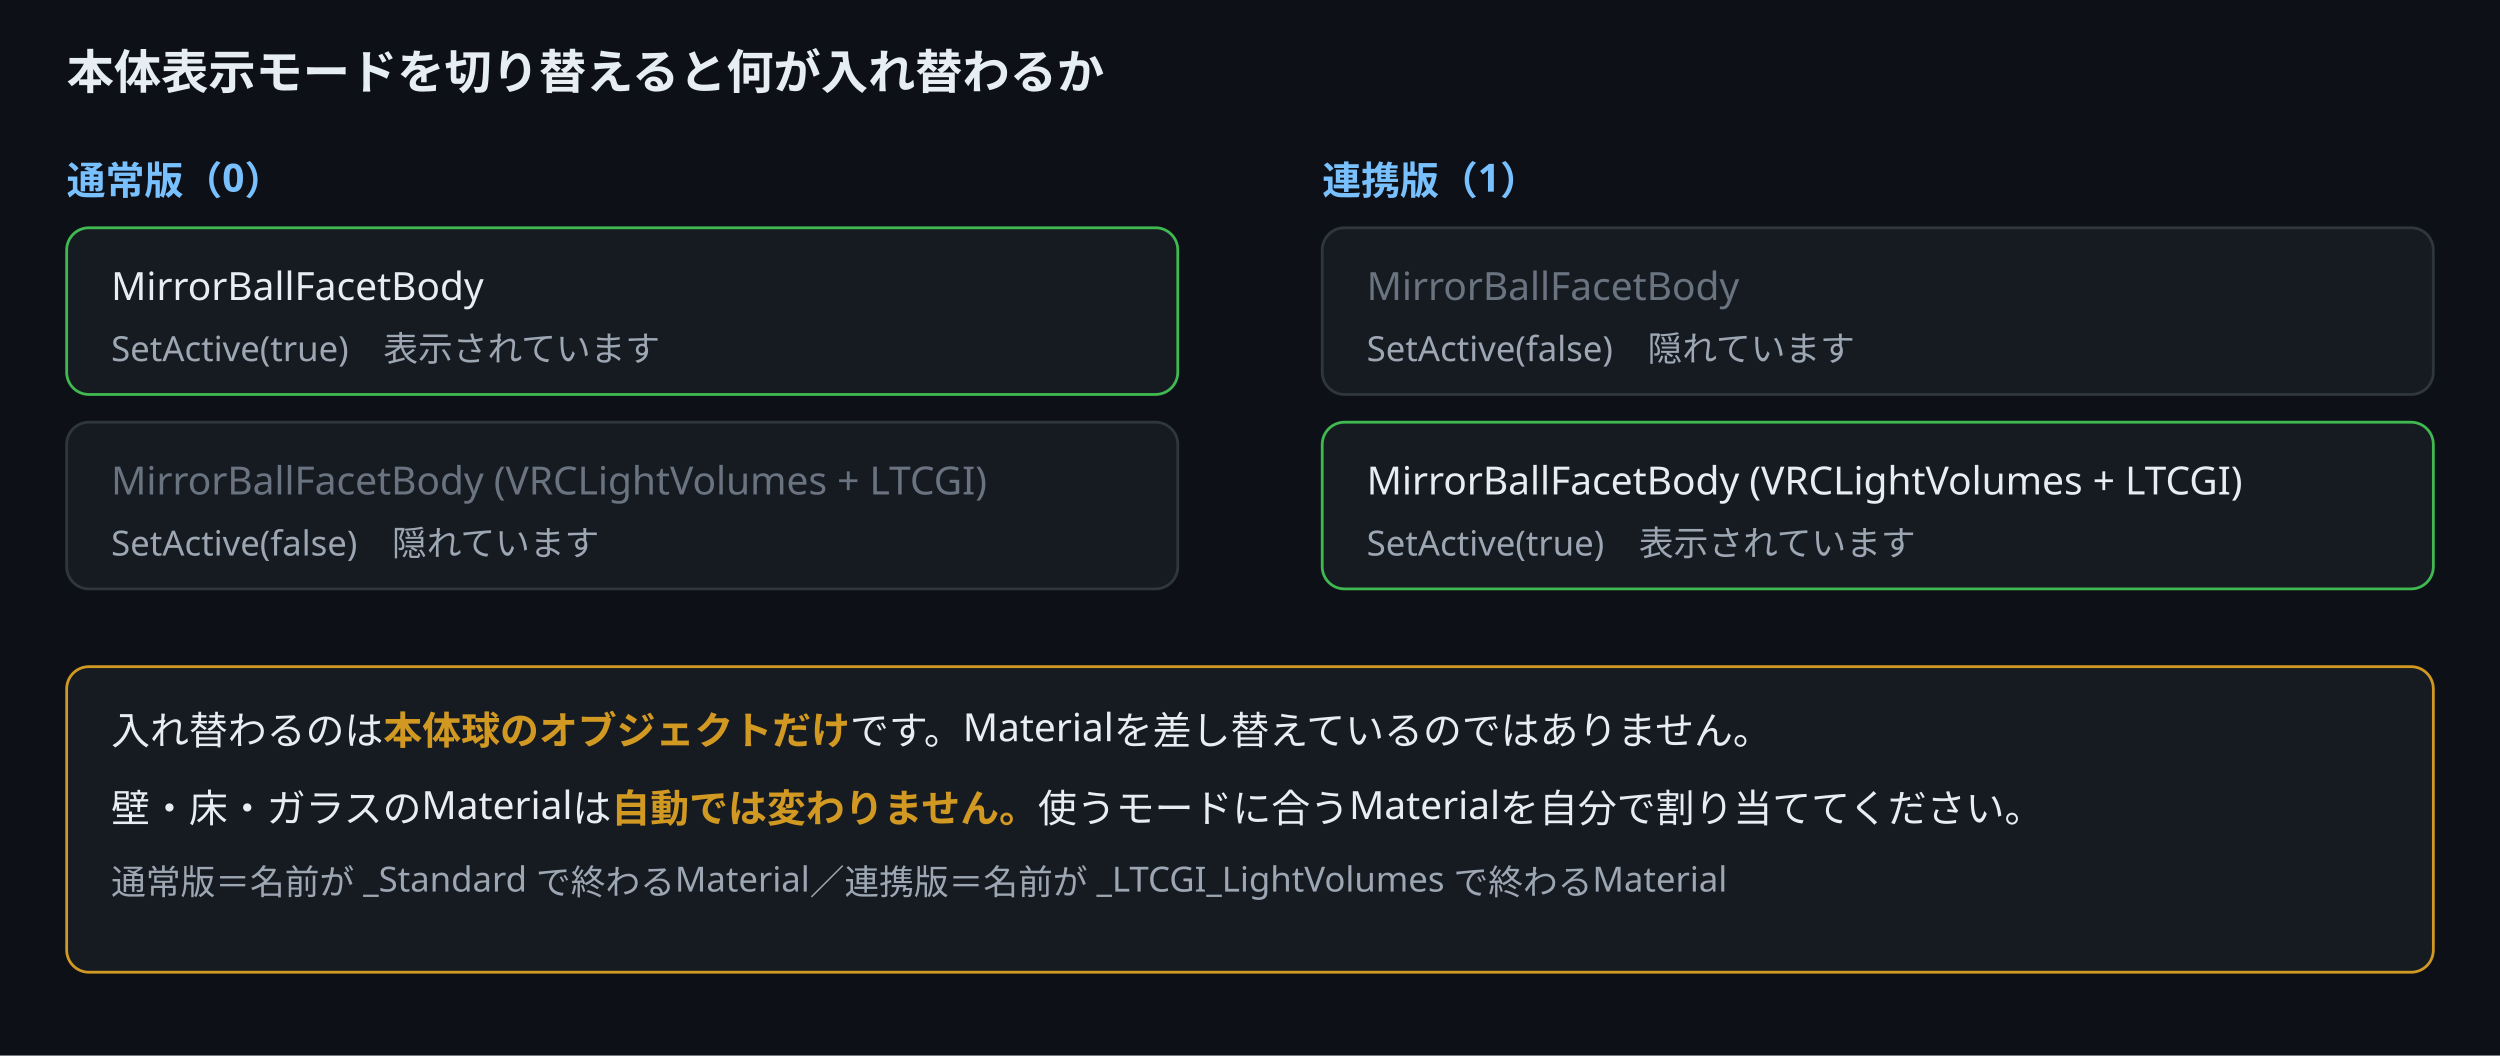
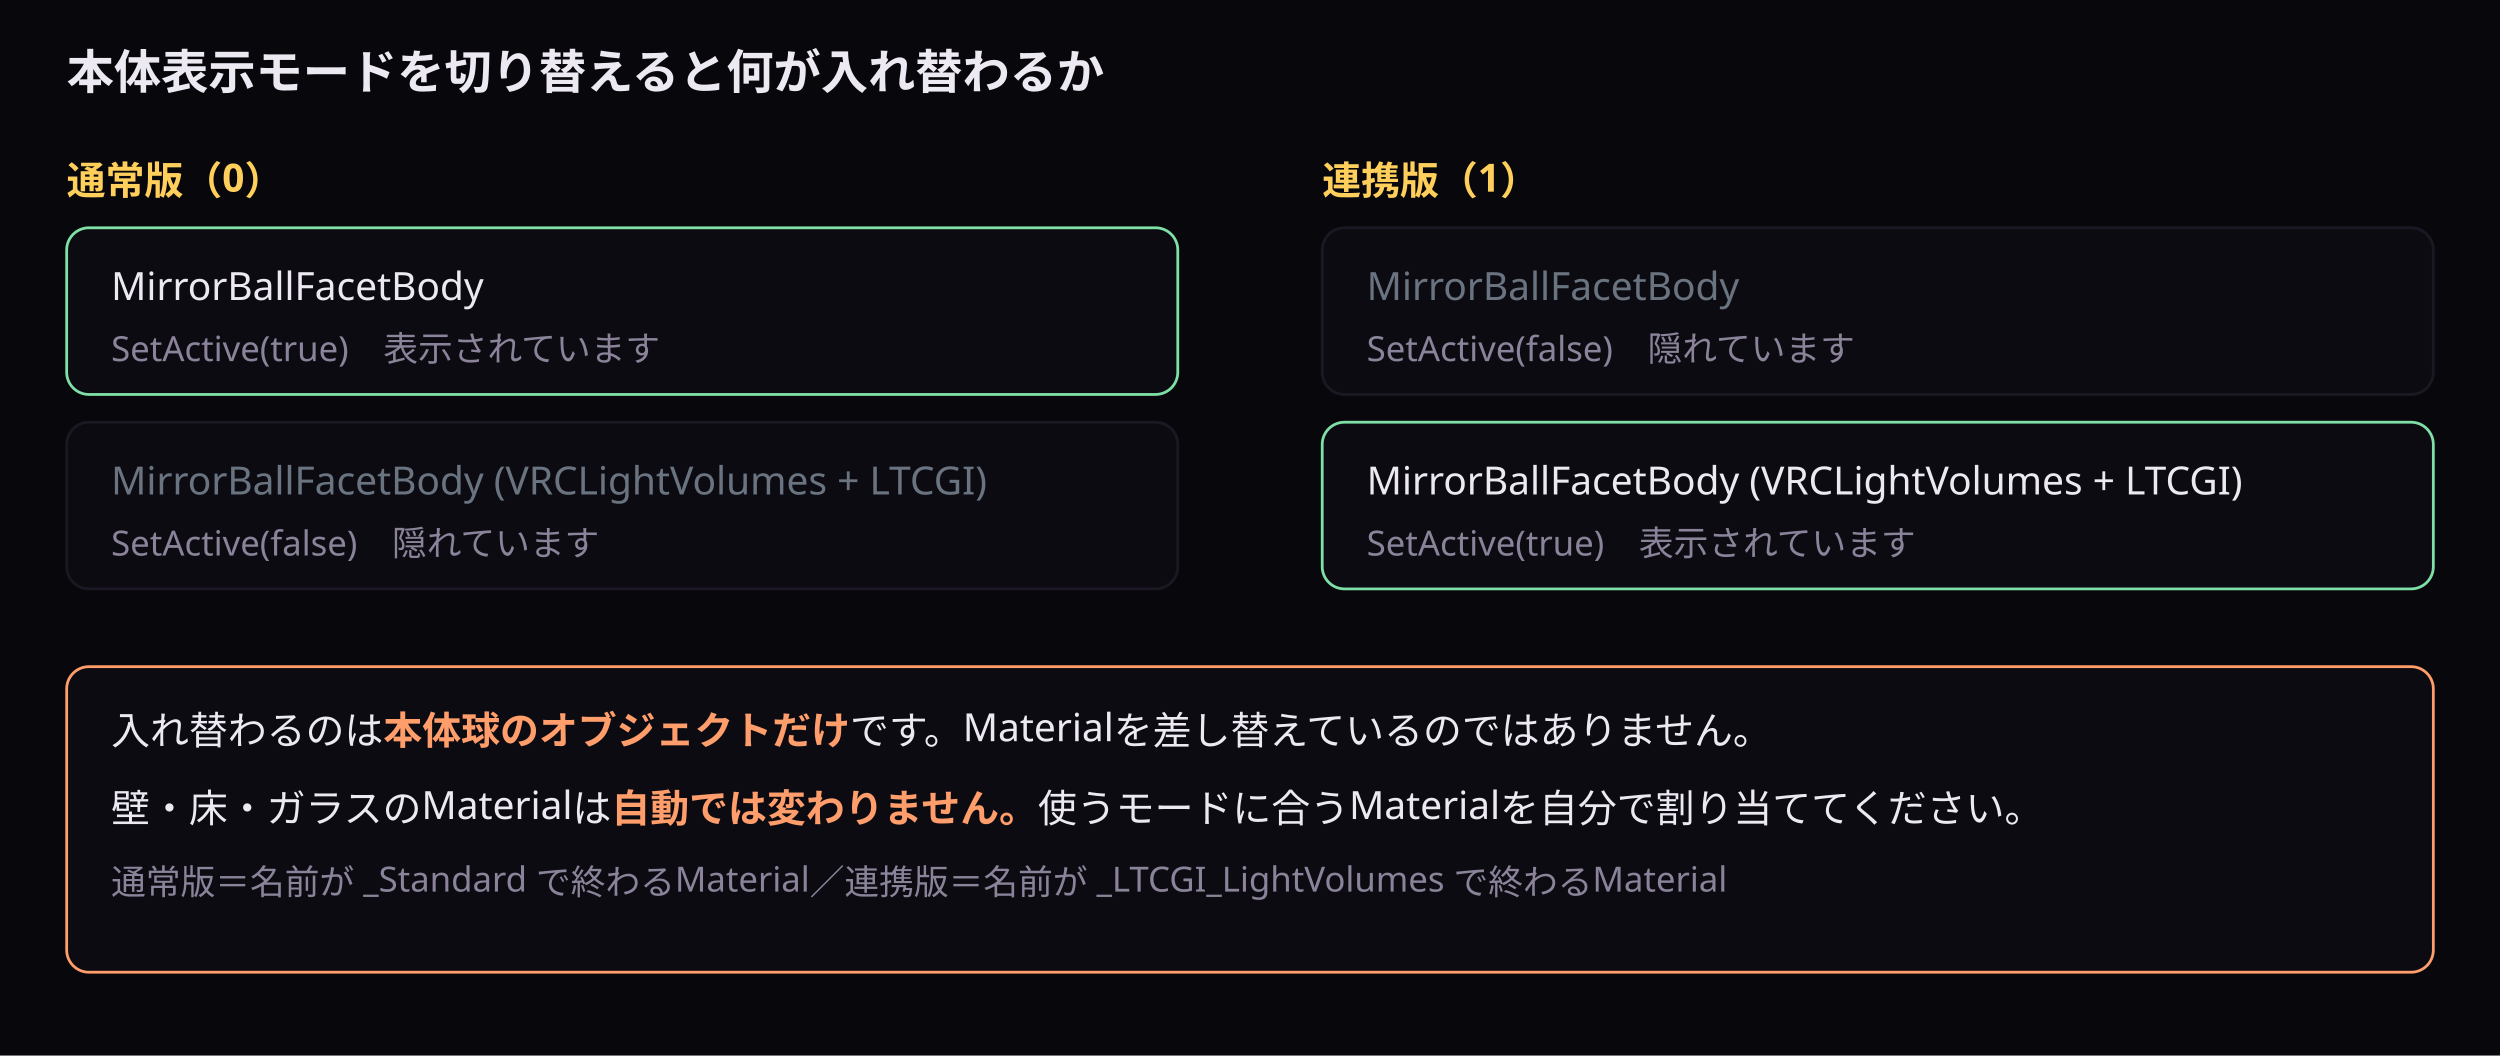
<svg xmlns="http://www.w3.org/2000/svg" viewBox="0 0 900 380" role="img" aria-label="本体表示モードの切替で入れ替わるもの">
  <style>
-  .bg{fill:#0d1117}
-  .box{fill:#161b22;stroke:#30363d;rx:8}
-  .on{stroke:#3fb950}
-  .off{stroke:#30363d}
-  .warn{stroke:#d29922}
-  .t{fill:#e6edf3;font:14px "Segoe UI","Noto Sans JP",sans-serif}
-  .h{fill:#79c0ff;font:bold 14px "Segoe UI","Noto Sans JP",sans-serif}
-  .m{fill:#9da7b3;font:12.5px "Segoe UI","Noto Sans JP",sans-serif}
-  .dim{fill:#6a7480;font:14px "Segoe UI","Noto Sans JP",sans-serif}
-  .ttl{fill:#e6edf3;font:bold 17px "Segoe UI","Noto Sans JP",sans-serif}
+  .bg{fill:#08070b}
+  .box{fill:#0d0b12;stroke:#1b1823;rx:8}
+  .on{stroke:#7ee0a6}
+  .off{stroke:#1b1823}
+  .warn{stroke:#ff9d6b}
+  .t{fill:#ece9f2;font:14px "Segoe UI","Hiragino Kaku Gothic ProN","Yu Gothic UI","Meiryo",sans-serif}
+  .h{fill:#ffcf5c;font:bold 14px "Segoe UI","Hiragino Kaku Gothic ProN","Yu Gothic UI","Meiryo",sans-serif}
+  .m{fill:#8a8399;font:12.5px "Segoe UI","Hiragino Kaku Gothic ProN","Yu Gothic UI","Meiryo",sans-serif}
+  .dim{fill:#6a7480;font:14px "Segoe UI","Hiragino Kaku Gothic ProN","Yu Gothic UI","Meiryo",sans-serif}
+  .ttl{fill:#ece9f2;font:bold 17px "Segoe UI","Hiragino Kaku Gothic ProN","Yu Gothic UI","Meiryo",sans-serif}
</style>
  <rect class="bg" width="900" height="380" />
  <text class="ttl" x="24" y="32">本体表示モードを切り替えると何が入れ替わるか</text>
  <text class="h" x="24" y="70">通常版（0）</text>
  <rect class="box on" x="24" y="82" width="400" height="60" />
  <text class="t" x="40" y="108">MirrorBallFacetBody</text>
  <text class="m" x="40" y="130">SetActive(true)　表示されています</text>
  <rect class="box off" x="24" y="152" width="400" height="60" />
  <text class="dim" x="40" y="178">MirrorBallFacetBody (VRCLightVolumes + LTCGI)</text>
  <text class="m" x="40" y="200">SetActive(false)　隠れています</text>
  <text class="h" x="476" y="70">連携版（1）</text>
  <rect class="box off" x="476" y="82" width="400" height="60" />
  <text class="dim" x="492" y="108">MirrorBallFacetBody</text>
  <text class="m" x="492" y="130">SetActive(false)　隠れています</text>
  <rect class="box on" x="476" y="152" width="400" height="60" />
  <text class="t" x="492" y="178">MirrorBallFacetBody (VRCLightVolumes + LTCGI)</text>
  <text class="m" x="492" y="200">SetActive(true)　表示されています</text>
  <rect class="box warn" x="24" y="240" width="852" height="110" />
-   <text class="t" x="40" y="268">入れ替わるのは<tspan fill="#d29922" font-weight="bold">本体球のオブジェクトだけ</tspan>です。Materialを差し替えているのではありません。</text>
-   <text class="t" x="40" y="296">壁・床・ガラスのMaterialは<tspan fill="#d29922" font-weight="bold">自動では変わりません。</tspan>使うモードに合うMaterialを自分で割り当ててください。</text>
+   <text class="t" x="40" y="268">入れ替わるのは<tspan fill="#ff9d6b" font-weight="bold">本体球のオブジェクトだけ</tspan>です。Materialを差し替えているのではありません。</text>
+   <text class="t" x="40" y="296">壁・床・ガラスのMaterialは<tspan fill="#ff9d6b" font-weight="bold">自動では変わりません。</tspan>使うモードに合うMaterialを自分で割り当ててください。</text>
  <text class="m" x="40" y="322">通常版＝名前が _Standard で終わるMaterial／連携版＝名前が _LTCGI_LightVolumes で終わるMaterial</text>
</svg>
